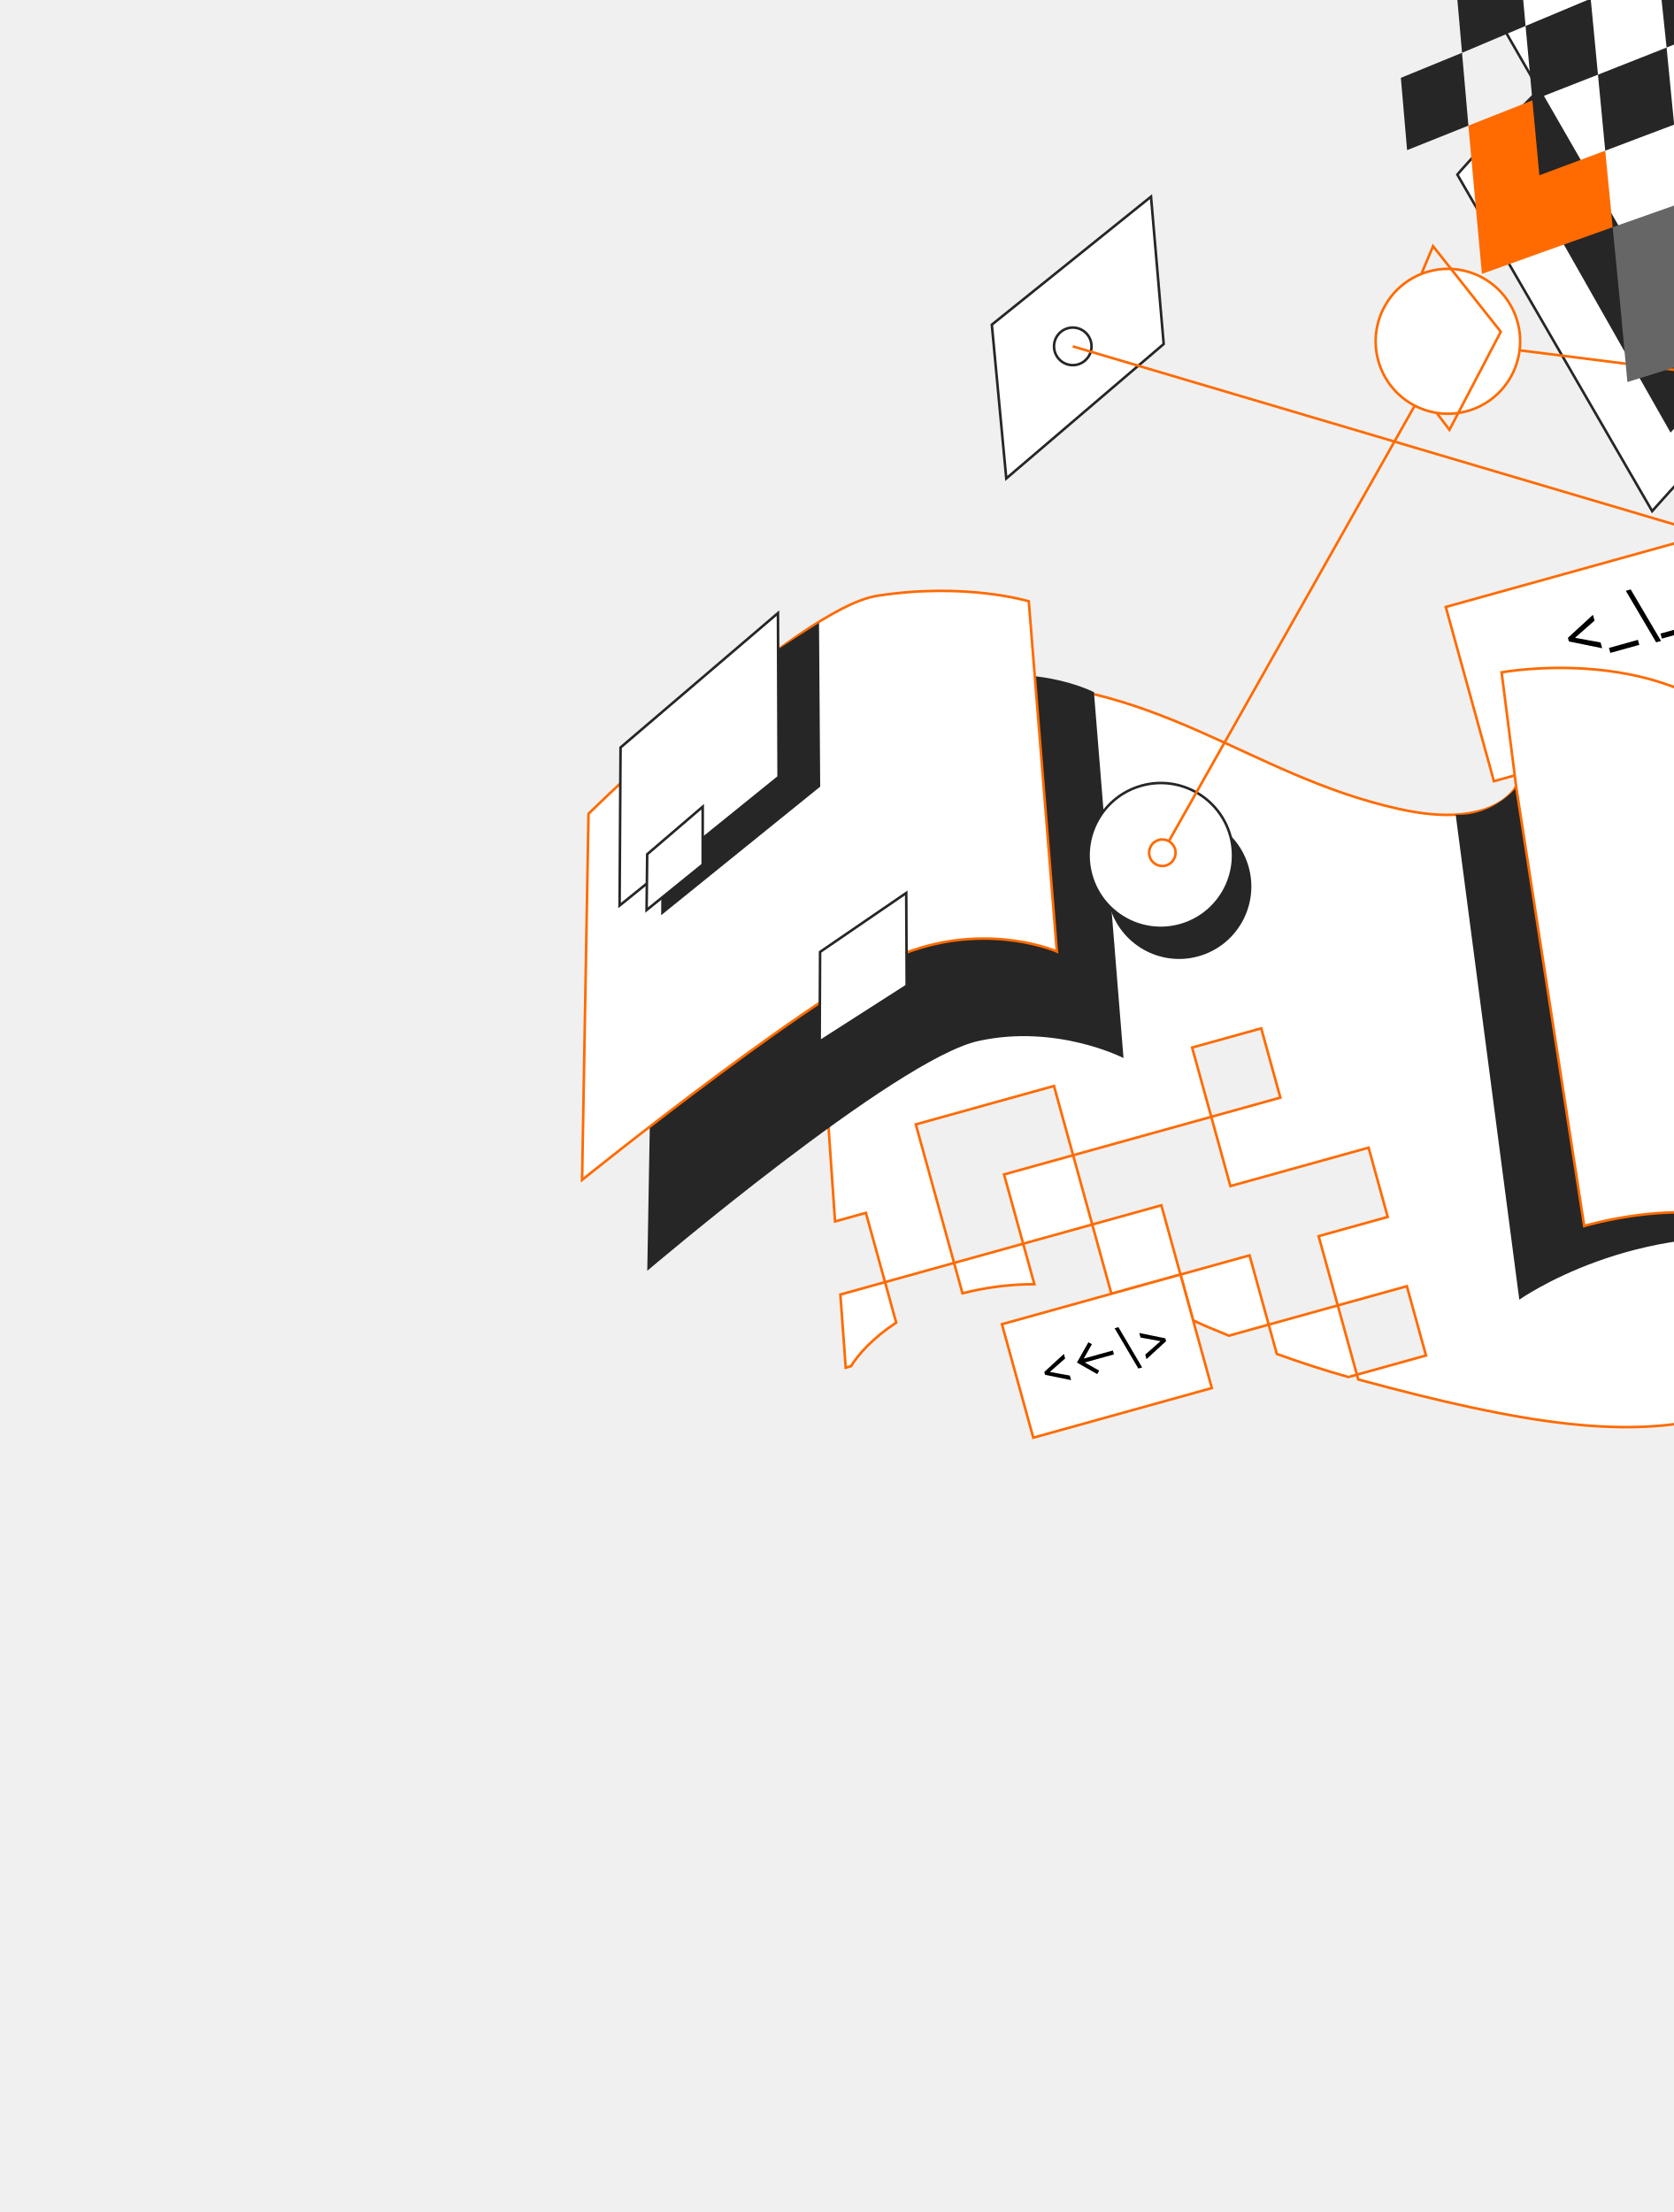
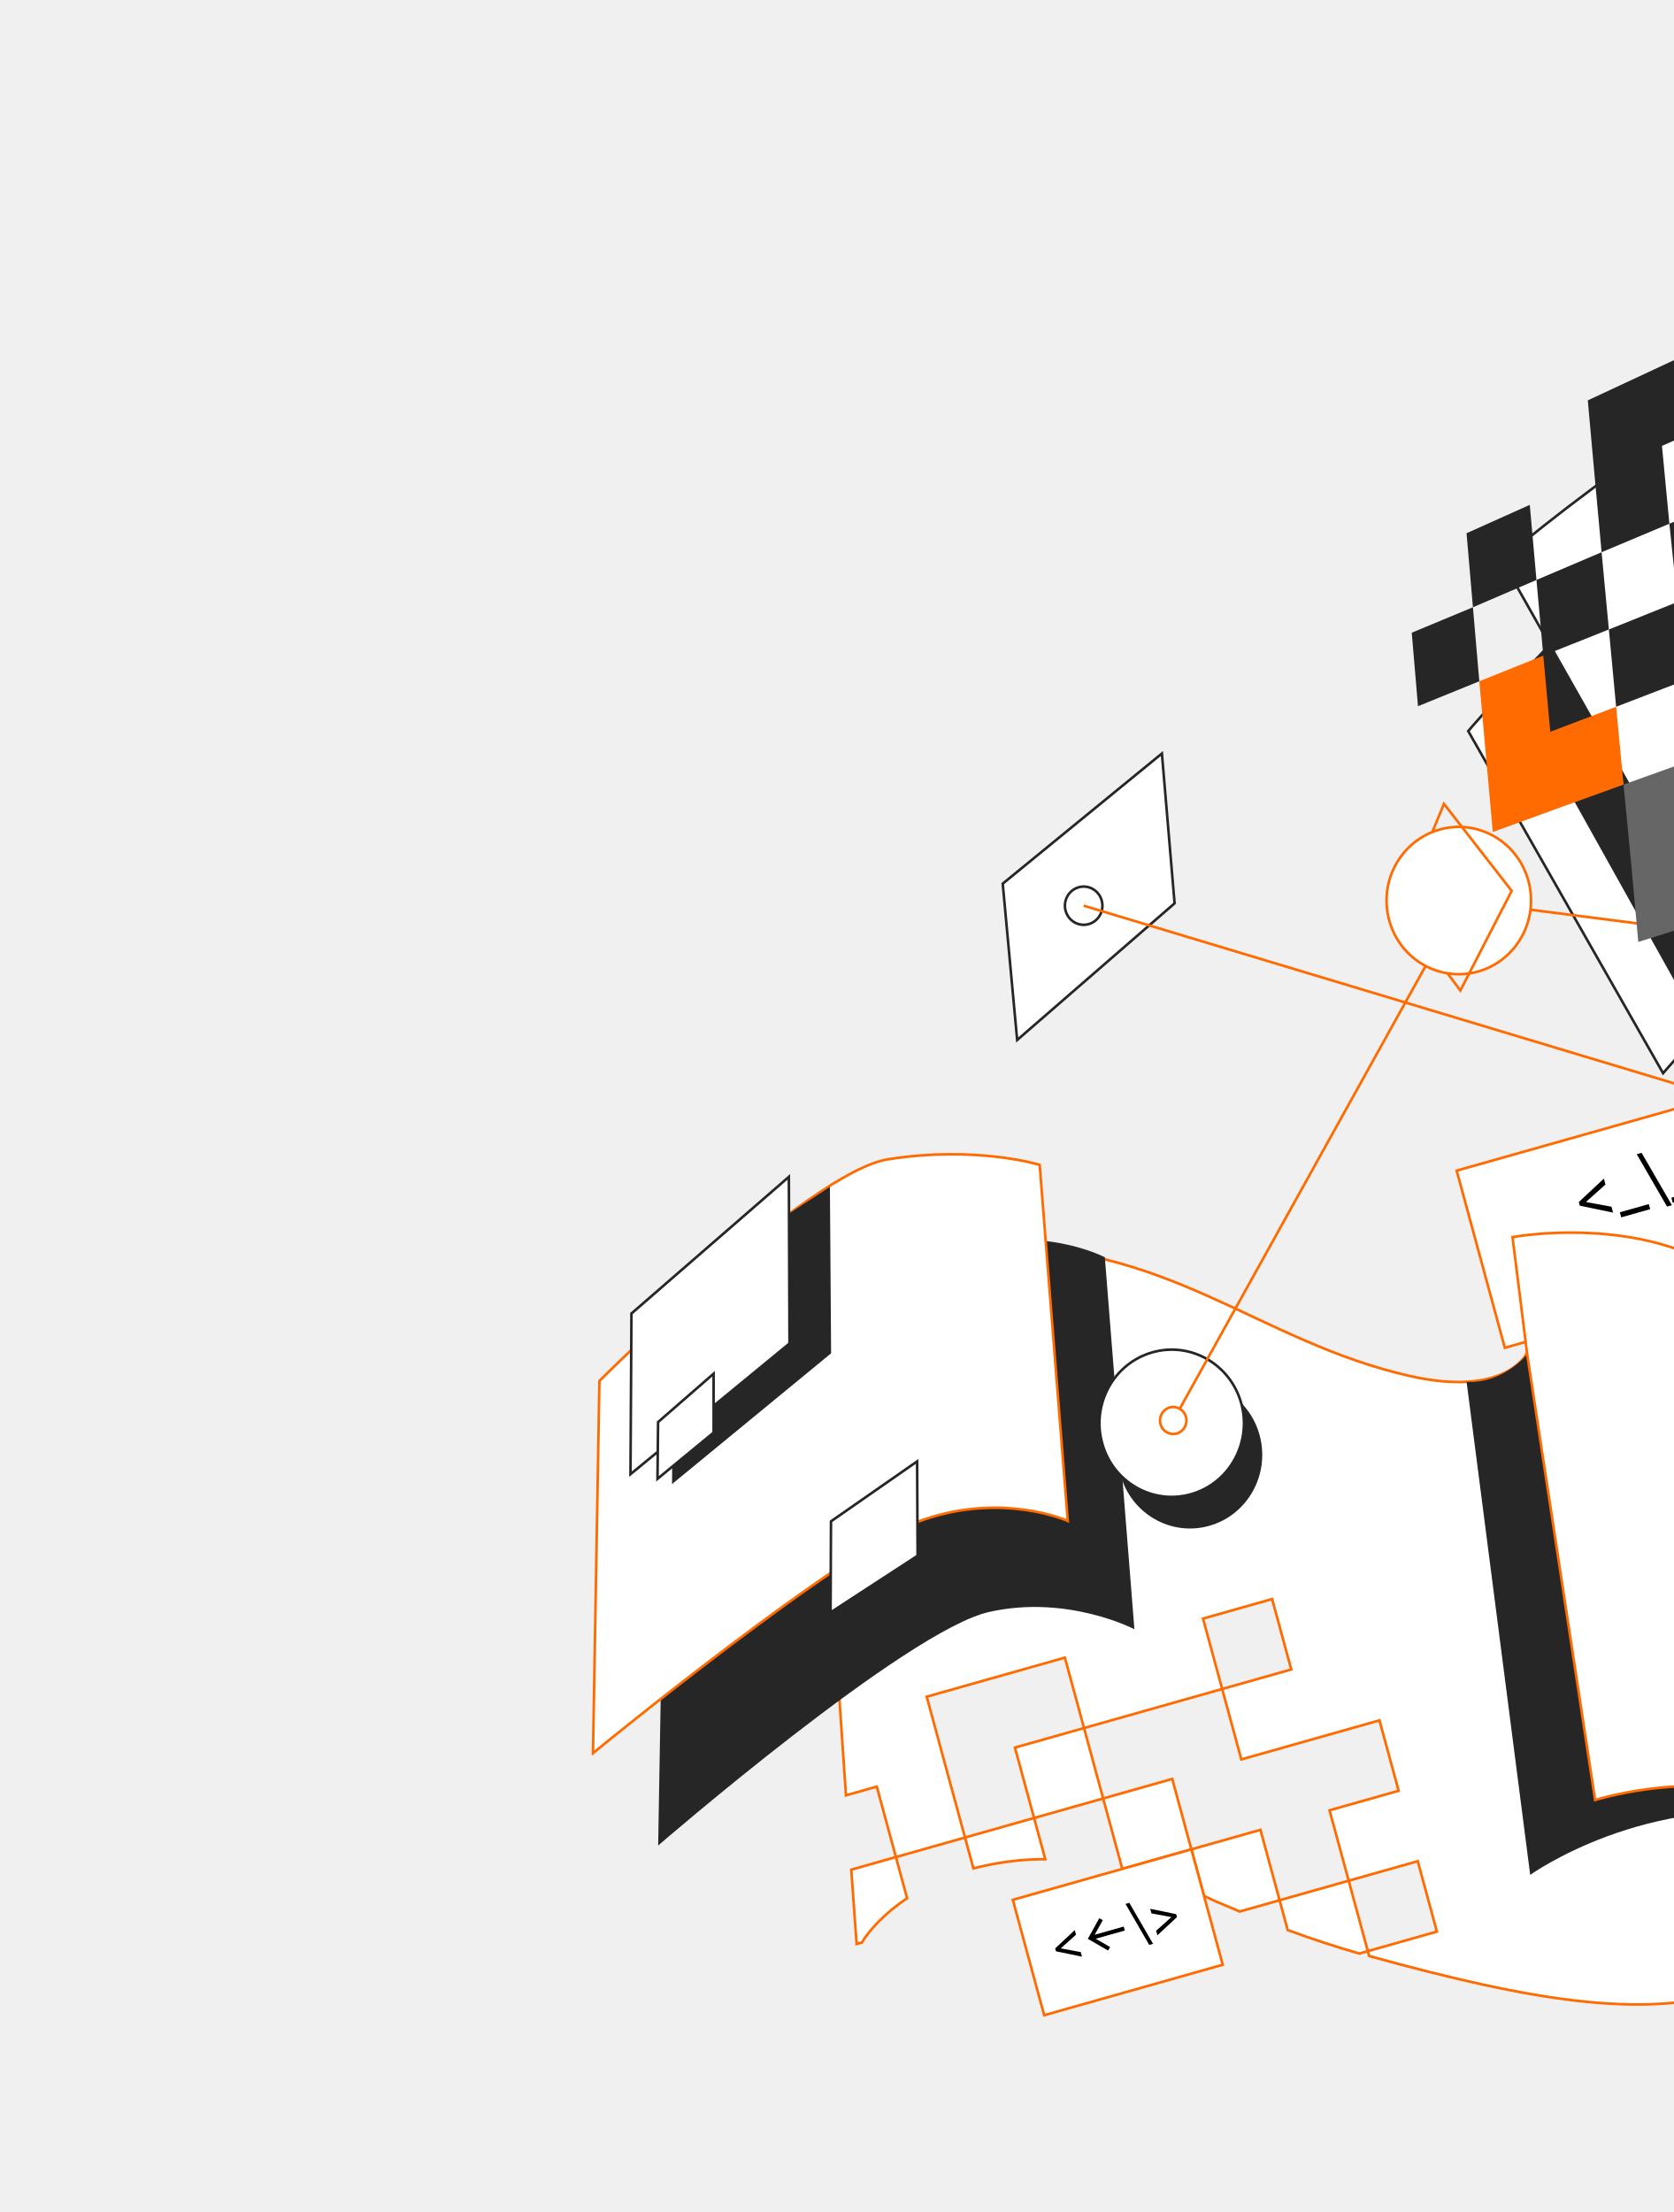
<svg xmlns="http://www.w3.org/2000/svg" width="662" height="875" viewBox="0 0 662 875" fill="none" version="1.1" id="svg89">
-   <g clip-path="url(#clip0)" id="g82" transform="matrix(0.8258903,0,0,0.8284704,115.6484,-54.10859)">
+   <g clip-path="url(#clip0)" id="g82" transform="matrix(0.8258903,0,0,0.842271,119.9587,163.9649)">
    <path d="m 766.504,80.196 54.935,89.42 c 0,0 -33.107,16.025 -79.941,51.744 -39.789,30.479 -90.172,88.002 -90.172,88.002 L 558,148.674 c 0,0 41.683,-49.358 103.619,-90.907 57.269,-38.611 69.185,-36.162 69.185,-36.162 z" fill="#ffffff" stroke="#262626" stroke-width="1.223" stroke-miterlimit="10" id="path2" />
    <path d="m 577.835,127.287 82.282,144.573 c 0,0 27.489,-30.357 57.846,-56.304 52.382,-44.379 92.658,-63.213 92.658,-63.213 L 730.479,21.421 c 0.325,0.184 -72.892,18.835 -152.644,105.866 z" fill="#262626" id="path4" />
    <path d="m 989.606,104.922 c 0,0 -43.846,-33.596 -134.702,-0.467 C 764.047,137.583 665.378,226.57 665.378,226.57 L 574.1,68.328 c 0,0 124.552,-104.38 208.271,-120.737 67.841,-13.325 103.356,5.047 103.356,5.047 z" fill="#ffffff" stroke="#262626" stroke-width="1.223" stroke-miterlimit="10" id="path6" />
    <path d="M 969.056,34.736 859.587,266.702 553.478,228.275" stroke="#ff6b00" stroke-width="1.223" stroke-miterlimit="10" id="path8" />
    <path d="m 552.459,355.12 167.477,-46.421 23.058,83.188 -167.477,46.422 z" fill="#ffffff" stroke="#ff6b00" stroke-width="1.223" stroke-miterlimit="10" id="path10" />
    <path d="m 467.644,697.776 -19.09,5.291 c -4.989,-2.178 -10.162,-4.031 -15.222,-6.464 -0.65,-0.368 -1.229,-0.481 -1.879,-0.849 l -6.065,-21.878 33.089,-9.172 z" fill="#ffffff" stroke="#ff6b00" stroke-width="1.223" stroke-miterlimit="10" id="path12" />
    <path d="m 509.898,721.677 33.088,-9.172 -9.167,-33.072 -33.088,9.172 -9.167,-33.072 33.088,-9.171 -9.167,-33.072 -33.088,9.171 -33.088,9.172 -9.167,-33.072 33.088,-9.172 -9.167,-33.072 -33.088,9.172 9.167,33.072 -33.088,9.171 -33.088,9.172 -9.167,-33.072 -33.088,9.171 -33.088,9.172 9.167,33.072 9.167,33.071 -33.088,9.172 -9.167,-33.072 -14.763,4.092 -15.442,-222.82 c 0,0 21.921,-32.649 80.819,-34.73 88.221,-3.085 131.52,44.359 204.529,60.557 45.884,10.293 56.063,-10.335 56.063,-10.335 l 29.771,191.454 c 0,0 76.792,-16.628 120.64,34.773 26.021,30.592 -13.091,62.527 -53.56,73.744 -42.251,11.711 -92.223,4.469 -172.226,-17.187 z" fill="#ffffff" stroke="#ff6b00" stroke-width="1.223" stroke-miterlimit="10" id="path14" />
    <path d="m 509.899,721.677 -4.072,1.128 c -11.294,-3.17 -22.729,-6.849 -34.304,-11.037 l -3.879,-13.992 33.088,-9.171 z" fill="#ffffff" stroke="#ff6b00" stroke-width="1.223" stroke-miterlimit="10" id="path16" />
    <path d="m 425.389,673.876 -32.325,8.959 c -0.254,0.071 -0.579,-0.113 -0.834,-0.042 l -9.096,-32.818 33.088,-9.171 z" fill="#ffffff" stroke="#ff6b00" stroke-width="1.223" stroke-miterlimit="10" id="path18" />
    <path d="m 355.405,678.481 c -12.879,0.009 -24.176,1.77 -34.428,4.338 l -4.019,-14.501 33.088,-9.171 z" fill="#ffffff" stroke="#ff6b00" stroke-width="1.223" stroke-miterlimit="10" id="path20" />
    <path d="m 267.585,717.616 -2.546,0.706 -2.549,-34.906 21.38,-5.926 5.359,19.334 c -10.905,7.132 -18.262,15.198 -21.644,20.792 z" fill="#ffffff" stroke="#ff6b00" stroke-width="1.223" stroke-miterlimit="10" id="path22" />
    <path d="m 340.879,626.075 33.088,-9.172 9.167,33.072 -33.088,9.172 z" fill="#ffffff" stroke="#ff6b00" stroke-width="1.223" stroke-miterlimit="10" id="path24" />
    <path d="m 557.213,454.34 30.465,231.532 c 0,0 55.46,-39.206 129.632,-27.714 L 675.995,435.935 c 0,0 -35.226,-27.218 -89.763,5.431 0,0 -11.248,13.802 -29.019,12.974 z" fill="#262626" id="path26" />
    <path d="m 586.233,441.365 -7.032,-55.031 c 0,0 82.15,-15.1 122.45,35.367 l 42.012,257.369 c 0,0 -4.329,-16.607 -53.984,-31.607 -29.895,-8.972 -70.916,3.22 -70.916,3.22 z" fill="#ffffff" stroke="#ff6b00" stroke-width="1.223" stroke-miterlimit="10" id="path28" />
    <path d="m 383.94,395.804 c 0,0 -32.01,-16.604 -72.538,-2.631 -40.528,13.973 -138.336,104.091 -138.336,104.091 l -3.073,174.807 c 0,0 119.375,-101.301 158.698,-109.735 37.47,-8.195 69.41,8.155 69.41,8.155 z" fill="#262626" id="path30" />
    <path d="m 352.725,352.407 c 0,0 -30.22,-9.156 -72.538,-2.631 -38.105,5.905 -138.336,104.091 -138.336,104.091 l -3.073,174.807 c 0,0 120.574,-96.977 158.698,-109.735 38.123,-12.759 68.708,0.679 68.708,0.679 z" fill="#ffffff" stroke="#ff6b00" stroke-width="1.223" stroke-miterlimit="10" id="path32" />
    <path d="m 252.258,362.722 0.569,78.191 -76.172,61.383 0.437,-81.482 55.619,-45.551 z" fill="#262626" id="path34" />
    <path d="m 339.867,697.581 85.52,-23.705 15.019,54.187 -85.52,23.705 z" fill="#ffffff" stroke="#ff6b00" stroke-width="1.223" stroke-miterlimit="10" id="path36" />
    <path d="m 418.5,705.671 -0.377,-1.357 -12.466,-2.536 0.602,2.171 9.499,1.715 -0.106,-0.117 0.094,0.339 0.03,-0.155 -7.26,6.361 0.601,2.171 z m -24.656,-6.172 11.362,19.246 1.832,-0.508 -11.362,-19.246 z m -8.342,21.894 0.949,-1.651 -6.868,-3.887 13.927,-3.86 -0.517,-1.866 -13.927,3.86 3.891,-6.851 -1.668,-0.944 -5.493,9.706 z m -24.973,0.346 12.467,2.536 -0.602,-2.171 -9.499,-1.715 0.105,0.117 -0.094,-0.339 -0.03,0.154 7.261,-6.36 -0.602,-2.171 -9.382,8.592 z" fill="#000000" id="path38" />
    <path d="m 232.595,358.036 0.314,78.261 -76.172,61.384 0.461,-75.463 z" fill="#ffffff" stroke="#262626" stroke-width="1.223" stroke-miterlimit="10" id="path40" />
    <path d="m 341.951,293.756 -6.92,-73.417 76.242,-61.129 6.074,70.364 z" fill="#ffffff" stroke="#262626" stroke-width="1.223" stroke-miterlimit="10" id="path42" />
    <path d="m 376.201,239.335 c -4.78,1.325 -9.727,-1.474 -11.052,-6.251 -1.324,-4.777 1.477,-9.723 6.257,-11.048 4.779,-1.325 9.727,1.474 11.051,6.251 1.324,4.777 -1.477,9.724 -6.256,11.048 z" fill="#ffffff" stroke="#262626" stroke-width="1.223" stroke-miterlimit="10" id="path44" />
    <path d="m 196.552,450.484 -0.005,27.67 -26.876,21.695 0.287,-26.652 z" fill="#ffffff" stroke="#262626" stroke-width="1.223" stroke-miterlimit="10" id="path46" />
    <path d="m 294.03,491.677 0.225,44.317 -41.682,26.62 0.199,-42.79 z" fill="#ffffff" stroke="#262626" stroke-width="1.223" stroke-miterlimit="10" id="path48" />
    <path d="m 433.972,521.922 c -18.414,5.104 -37.478,-5.679 -42.58,-24.084 -5.102,-18.406 5.691,-37.464 24.105,-42.569 18.415,-5.104 37.479,5.679 42.58,24.085 5.102,18.405 -5.69,37.464 -24.105,42.568 z" fill="#262626" id="path50" />
    <path d="m 425.204,507.094 c -18.415,5.104 -37.479,-5.679 -42.58,-24.084 -5.102,-18.406 5.69,-37.465 24.105,-42.569 18.414,-5.104 37.478,5.679 42.58,24.085 5.102,18.405 -5.691,37.464 -24.105,42.568 z" fill="#ffffff" stroke="#262626" stroke-width="1.223" stroke-miterlimit="10" id="path52" />
    <path d="M 415.964,473.768 548.818,239.155" stroke="#ff6b00" stroke-width="1.223" stroke-miterlimit="10" id="path54" />
    <path d="m 562.716,261.601 c -18.414,5.104 -37.478,-5.679 -42.58,-24.084 -5.101,-18.406 5.691,-37.464 24.105,-42.569 18.415,-5.104 37.479,5.679 42.58,24.085 5.102,18.405 -5.69,37.464 -24.105,42.568 z" fill="#ffffff" stroke="#ff6b00" stroke-width="1.223" stroke-miterlimit="10" id="path56" />
    <path d="m 540.748,196.191 5.621,-13.338 32.433,40.869 -24.575,46.807 -6.031,-7.916" stroke="#ff6b00" stroke-width="1.223" stroke-miterlimit="10" id="path58" />
    <path d="m 711.635,343.809 -0.481,-1.735 -15.937,-3.241 0.769,2.775 12.144,2.192 -0.135,-0.149 0.12,0.433 0.039,-0.197 -9.282,8.13 0.769,2.776 z m -28.719,16.367 0.661,2.386 13.879,-3.847 -0.661,-2.386 z m -13.806,3.827 0.662,2.385 13.878,-3.847 -0.661,-2.385 z m -13.805,3.827 0.661,2.385 13.879,-3.847 -0.661,-2.385 z m -16.606,-20.43 14.525,24.602 2.343,-0.649 -14.526,-24.603 z m -8.083,27.273 0.661,2.385 13.879,-3.847 -0.661,-2.385 z m -19.179,-3.091 15.937,3.242 -0.769,-2.775 -12.143,-2.192 0.134,0.149 -0.12,-0.433 -0.038,0.197 9.282,-8.13 -0.77,-2.776 -11.994,10.984 z" fill="#000000" id="path60" />
    <path d="m 418.393,478.574 c -3.373,0.935 -6.866,-1.041 -7.801,-4.413 -0.934,-3.372 1.043,-6.863 4.417,-7.798 3.373,-0.936 6.866,1.04 7.801,4.412 0.934,3.372 -1.043,6.864 -4.417,7.799 z" fill="#ffffff" stroke="#ff6b00" stroke-width="1.223" stroke-miterlimit="10" id="path62" />
    <path d="m 661.841,124.821 34.024,-12.718 -4.089,-37.493 35.085,-13.834 4.23,38.002 36.498,-13.678 4.328,39.344 -36.71,12.915 -35.692,12.633 3.975,38.072 -34.376,11.446 3.65,37.889 -33.315,10.33 -3.439,-37.126 -3.622,-36.8 32.962,-11.602 z" fill="#666666" id="path64" />
    <path d="m 658.219,88.021 -3.877,-36.73 33.671,-13.99 3.763,37.309 z" fill="#262626" id="path66" />
    <path d="m 628.836,137.257 -3.482,-36.291 32.865,-12.945 3.622,36.801 z" fill="#262626" id="path68" />
    <path d="m 593.947,113.233 -3.27,-35.528 31.196,-13.03 3.482,36.291 z" fill="#262626" id="path70" />
    <path d="m 597.288,149.016 31.548,-11.759 3.553,36.546 -31.945,11.32 -30.672,10.967 -3.27,-35.528 -3.199,-35.274 30.644,-12.055 z" fill="#ff6b00" id="path72" />
    <path d="M 654.342,51.291 621.874,64.674 618.533,28.892 615.263,-6.637 647.125,-21.221 680.443,-36.483 684.32,0.247 650.79,14.745 Z" fill="#262626" id="path74" />
    <path d="m 557.186,55.758 30.292,-13.327 3.199,35.274 -30.433,12.819 z" fill="#262626" id="path76" />
    <path d="m 533.93,136.991 -2.988,-34.511 29.301,-11.957 3.059,34.765 z" fill="#262626" id="path78" />
    <path d="M 373.801,230.686 936.759,396.803" stroke="#ff6b00" stroke-width="1.223" stroke-miterlimit="10" id="path80" />
  </g>
  <defs id="defs87">
    <clipPath id="clip0">
      <rect width="1003.13" height="769.271" fill="white" transform="matrix(-0.963665 0.267112 0.267112 0.963665 966.682 -135)" id="rect84" />
    </clipPath>
  </defs>
</svg>
